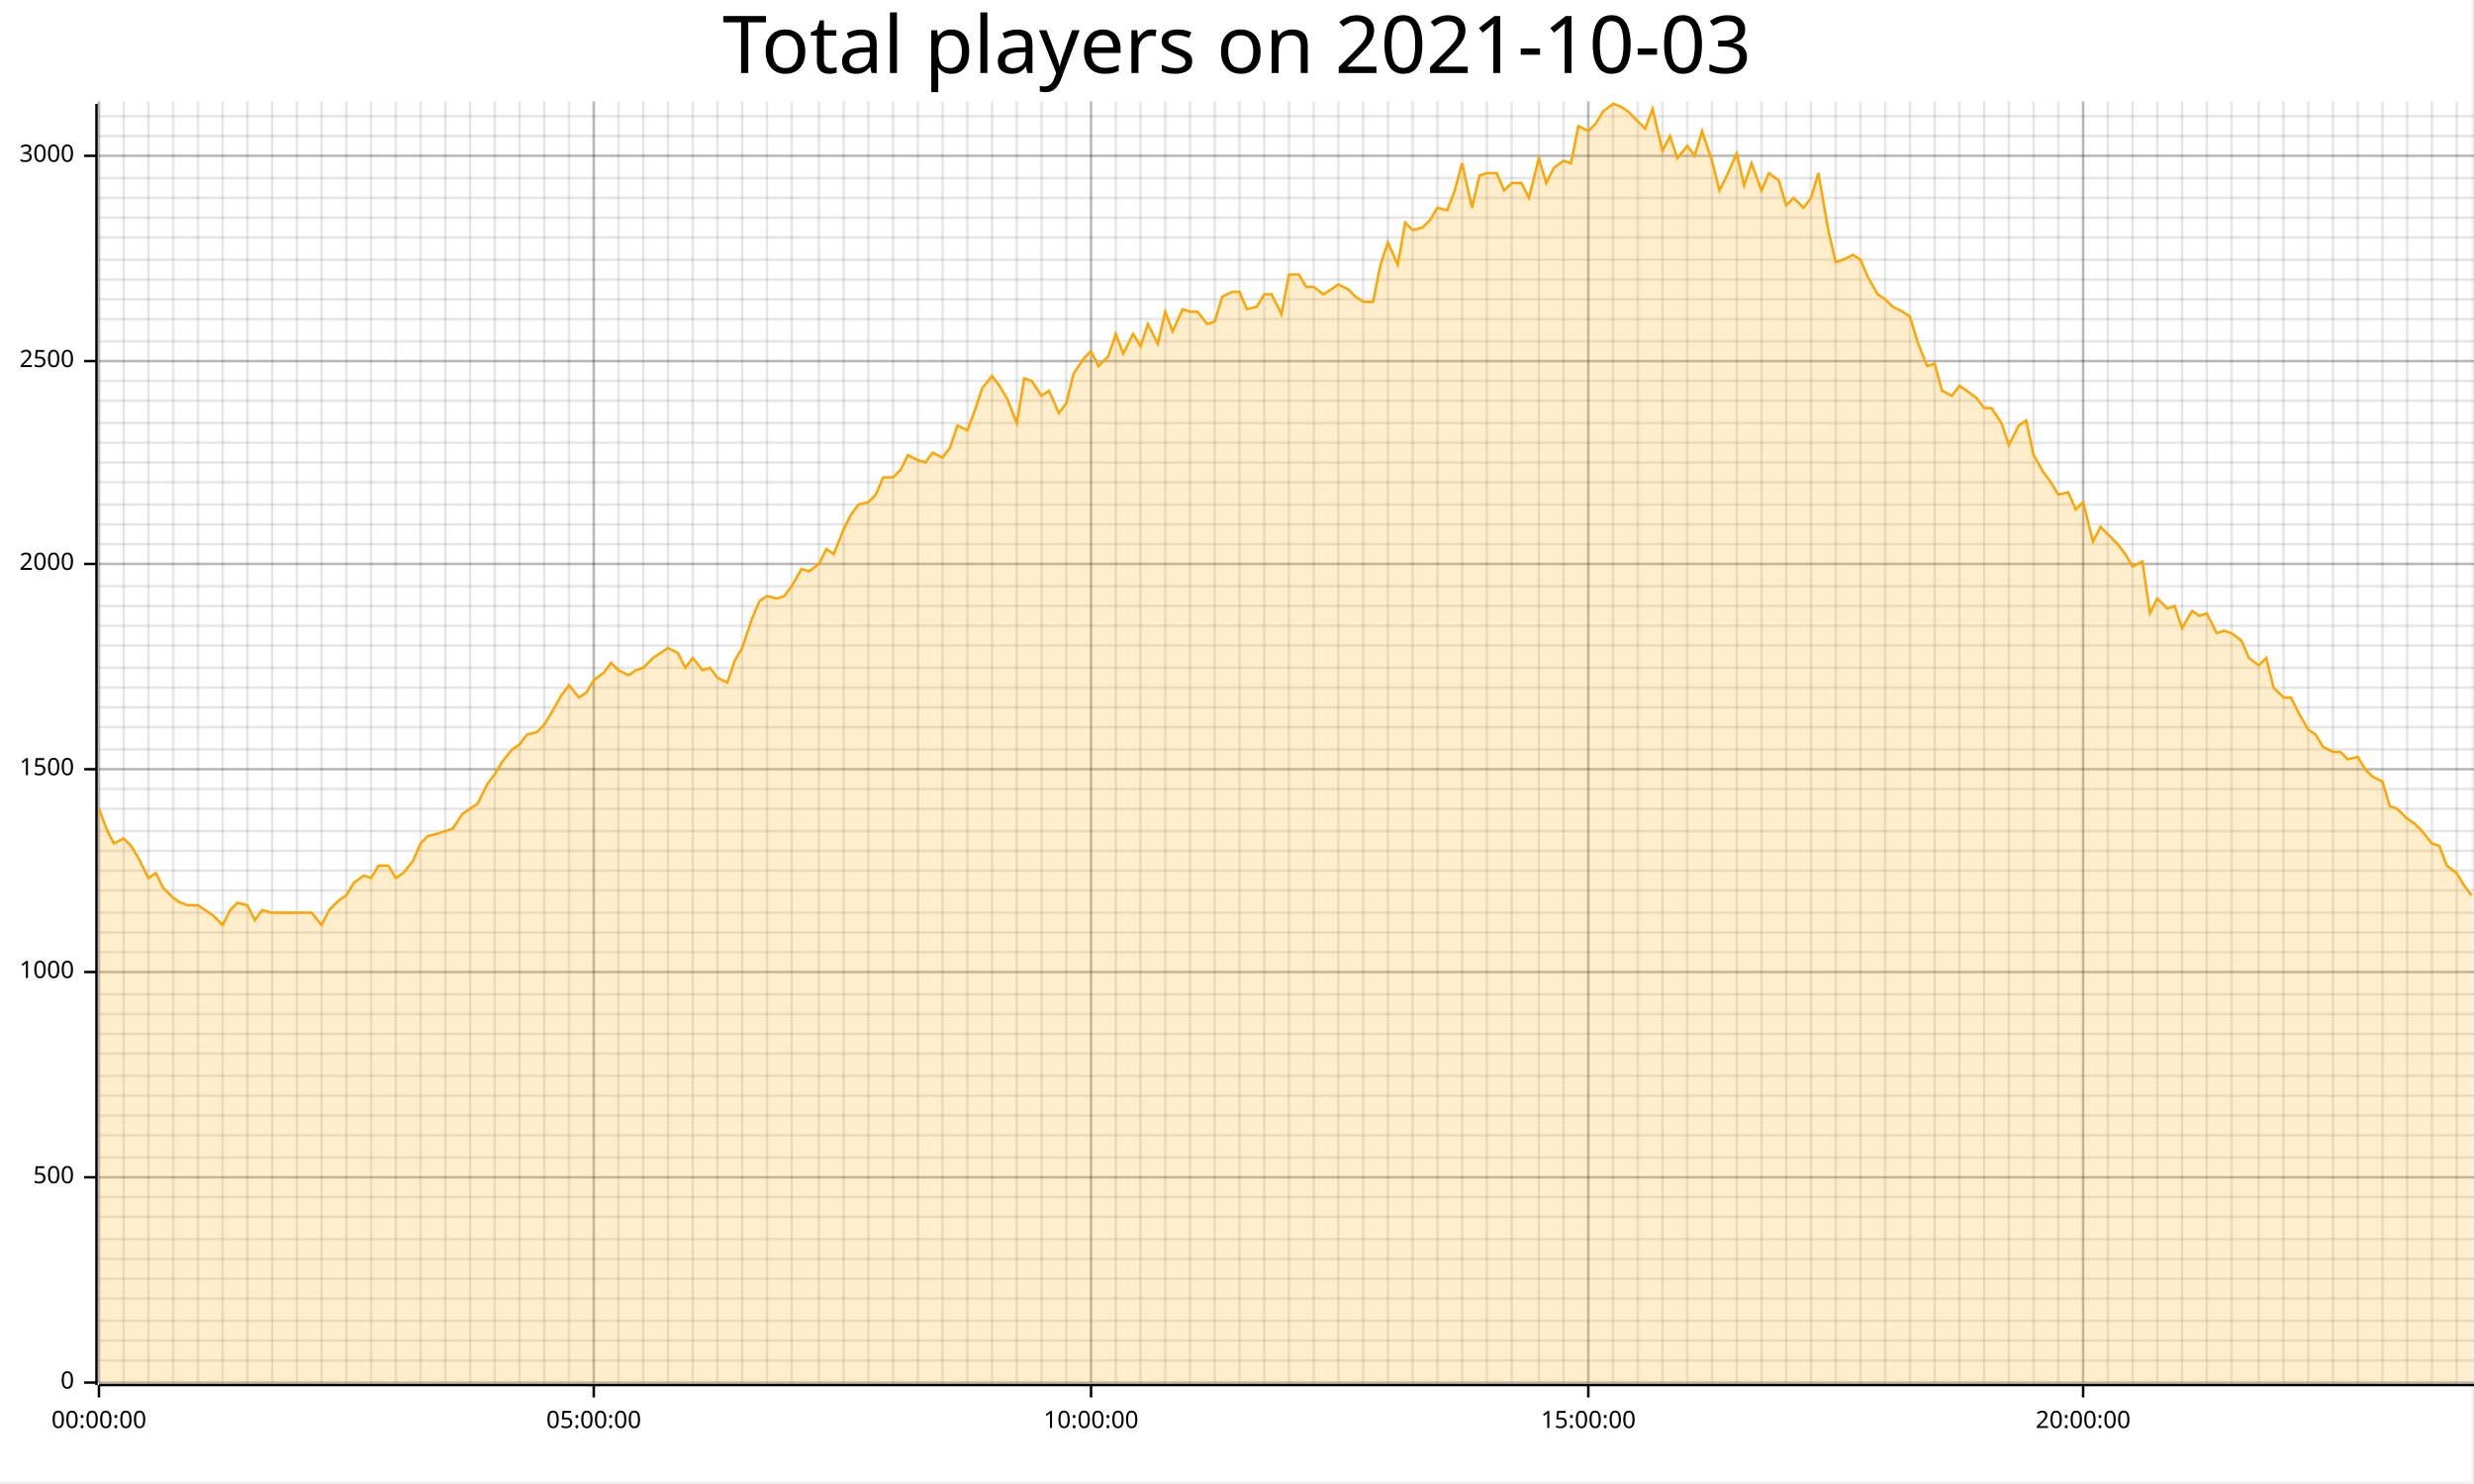
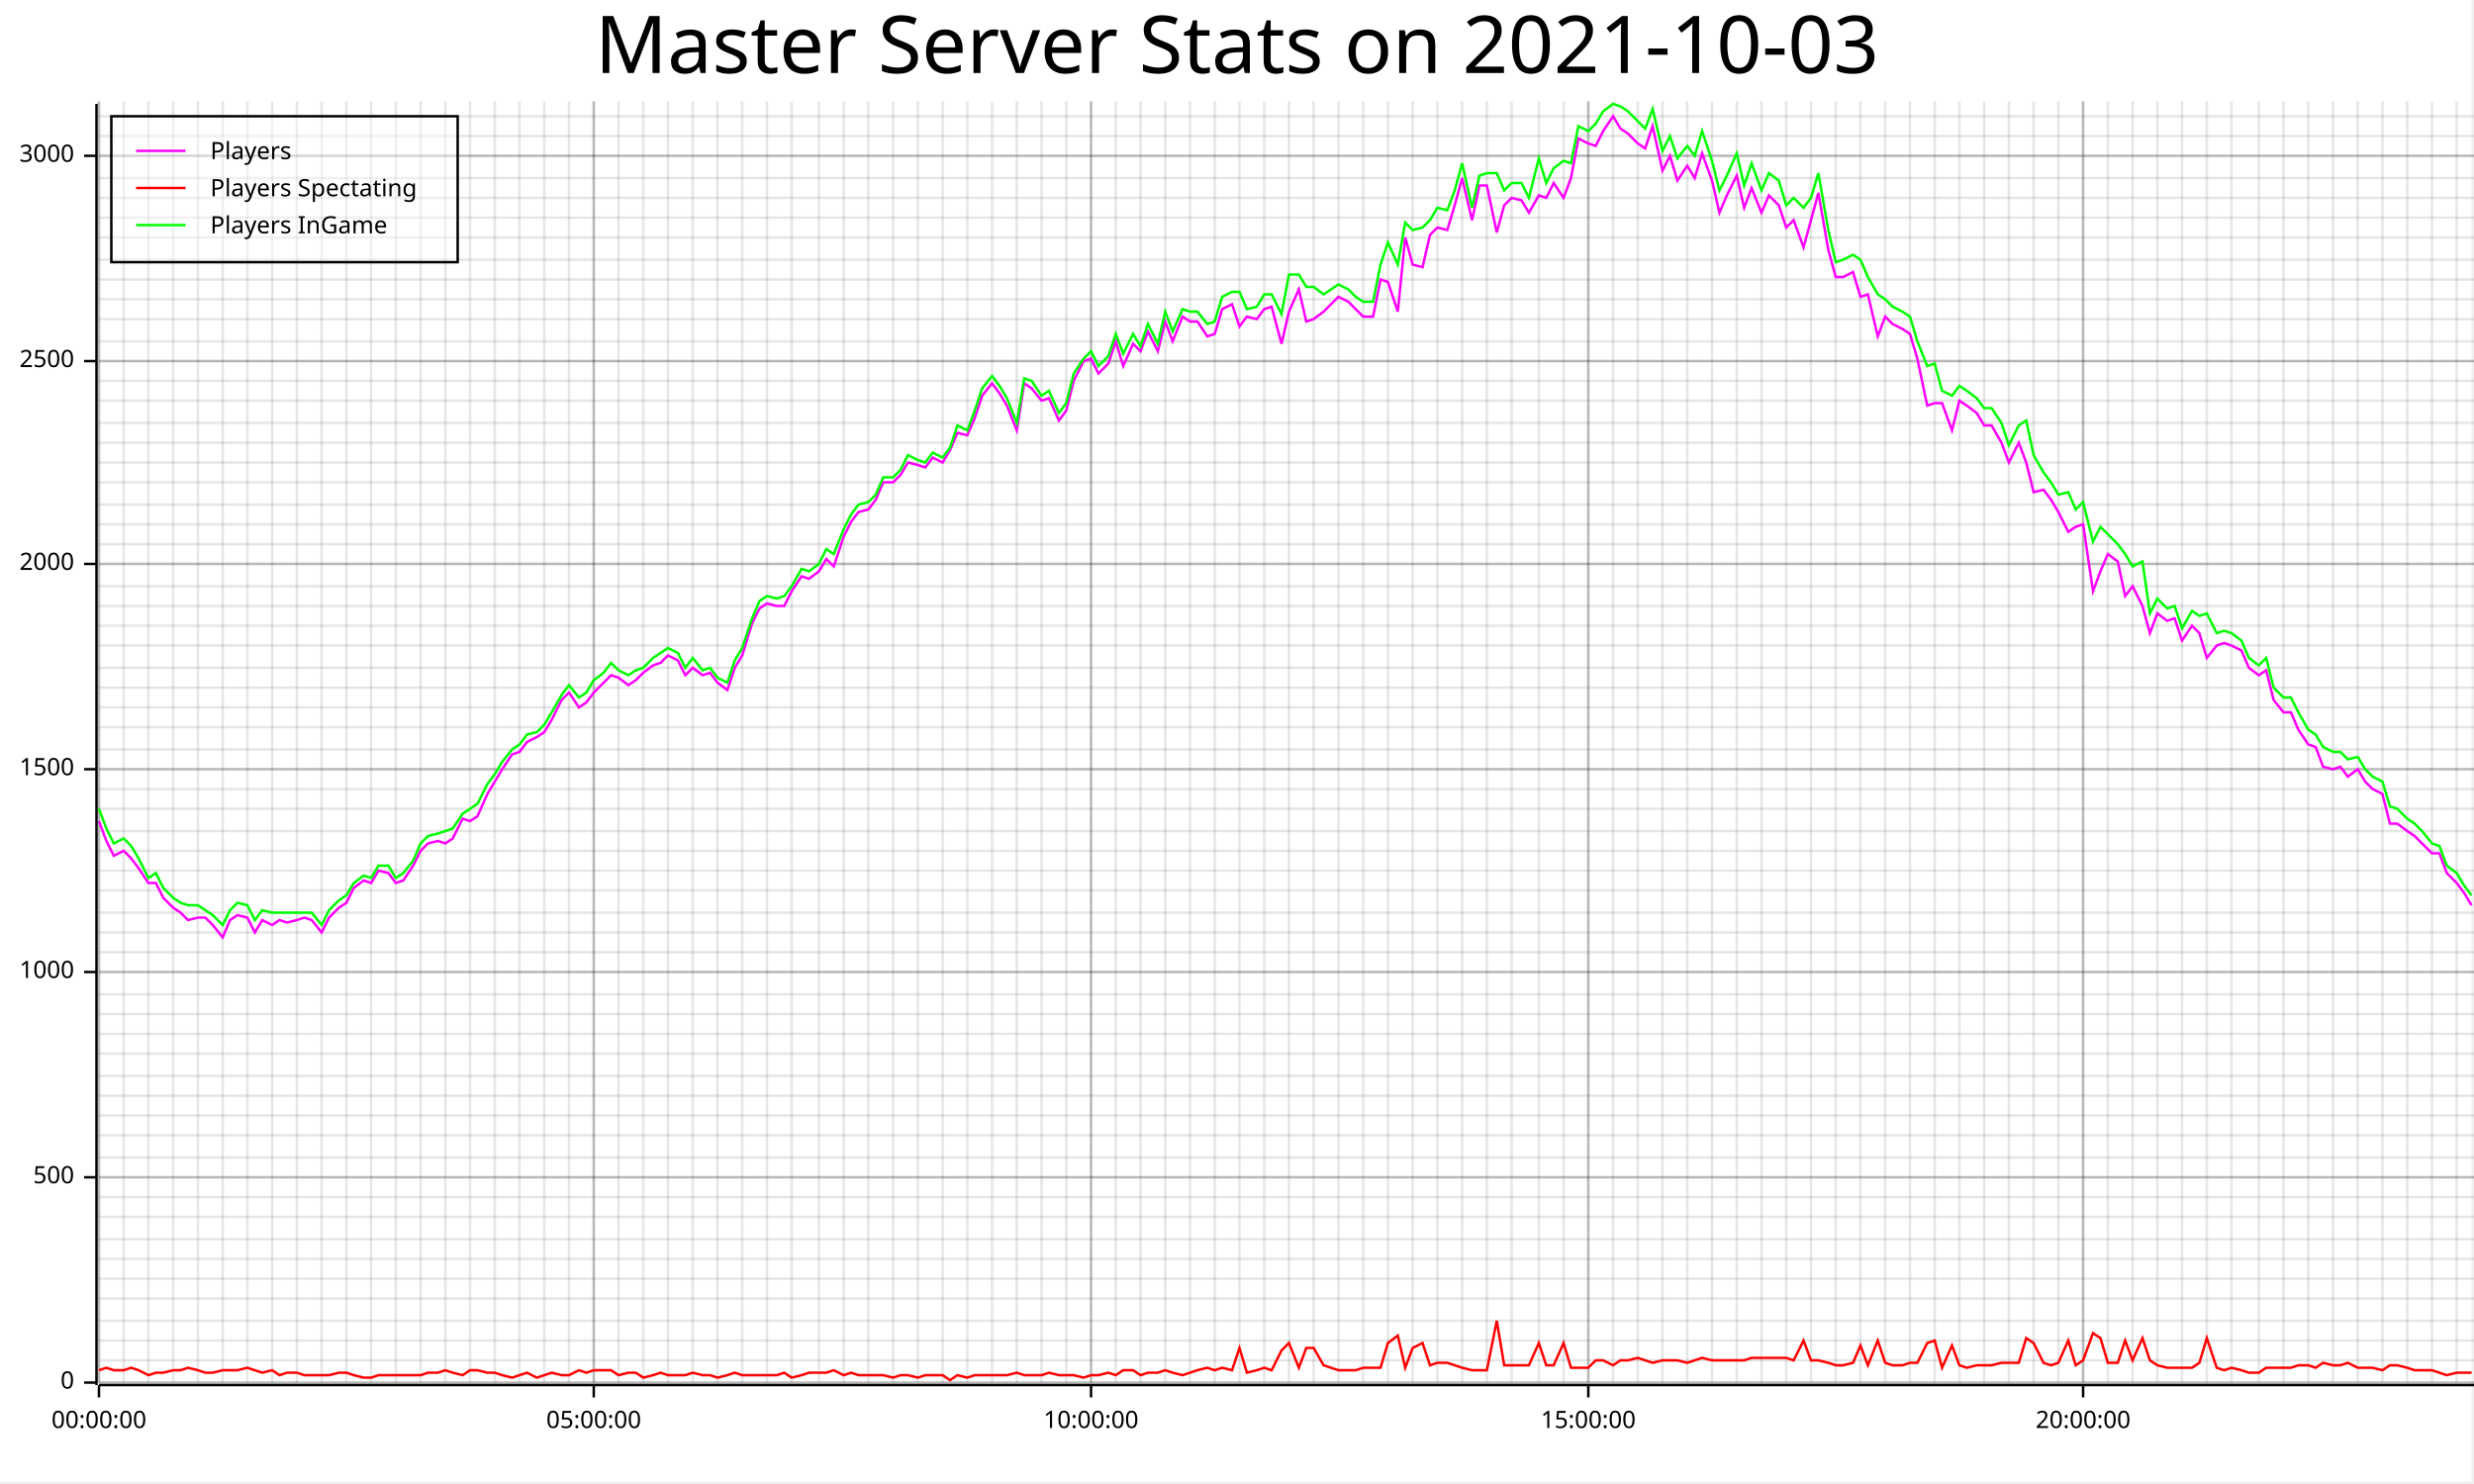
<svg xmlns="http://www.w3.org/2000/svg" width="1000" height="600" viewBox="0 0 1000 600">
  <rect x="0" y="0" width="999" height="599" opacity="1" fill="#FFFFFF" stroke="none" />
  <text x="500" y="5" dy="0.76em" text-anchor="middle" font-family="sans-serif" font-size="32.258" opacity="1" fill="#000000">
- Total players on 2021-10-03
+ Master Server Stats on 2021-10-03
</text>
  <line opacity="0.1" stroke="#000000" stroke-width="1" x1="40" y1="559" x2="40" y2="41" />
  <line opacity="0.1" stroke="#000000" stroke-width="1" x1="50" y1="559" x2="50" y2="41" />
  <line opacity="0.1" stroke="#000000" stroke-width="1" x1="60" y1="559" x2="60" y2="41" />
  <line opacity="0.1" stroke="#000000" stroke-width="1" x1="70" y1="559" x2="70" y2="41" />
  <line opacity="0.1" stroke="#000000" stroke-width="1" x1="80" y1="559" x2="80" y2="41" />
  <line opacity="0.1" stroke="#000000" stroke-width="1" x1="90" y1="559" x2="90" y2="41" />
  <line opacity="0.1" stroke="#000000" stroke-width="1" x1="100" y1="559" x2="100" y2="41" />
  <line opacity="0.1" stroke="#000000" stroke-width="1" x1="110" y1="559" x2="110" y2="41" />
  <line opacity="0.1" stroke="#000000" stroke-width="1" x1="120" y1="559" x2="120" y2="41" />
  <line opacity="0.1" stroke="#000000" stroke-width="1" x1="130" y1="559" x2="130" y2="41" />
  <line opacity="0.1" stroke="#000000" stroke-width="1" x1="140" y1="559" x2="140" y2="41" />
  <line opacity="0.1" stroke="#000000" stroke-width="1" x1="150" y1="559" x2="150" y2="41" />
  <line opacity="0.1" stroke="#000000" stroke-width="1" x1="160" y1="559" x2="160" y2="41" />
  <line opacity="0.1" stroke="#000000" stroke-width="1" x1="170" y1="559" x2="170" y2="41" />
  <line opacity="0.1" stroke="#000000" stroke-width="1" x1="180" y1="559" x2="180" y2="41" />
  <line opacity="0.1" stroke="#000000" stroke-width="1" x1="190" y1="559" x2="190" y2="41" />
  <line opacity="0.1" stroke="#000000" stroke-width="1" x1="200" y1="559" x2="200" y2="41" />
  <line opacity="0.1" stroke="#000000" stroke-width="1" x1="210" y1="559" x2="210" y2="41" />
  <line opacity="0.1" stroke="#000000" stroke-width="1" x1="220" y1="559" x2="220" y2="41" />
  <line opacity="0.1" stroke="#000000" stroke-width="1" x1="230" y1="559" x2="230" y2="41" />
  <line opacity="0.1" stroke="#000000" stroke-width="1" x1="240" y1="559" x2="240" y2="41" />
  <line opacity="0.1" stroke="#000000" stroke-width="1" x1="250" y1="559" x2="250" y2="41" />
  <line opacity="0.1" stroke="#000000" stroke-width="1" x1="260" y1="559" x2="260" y2="41" />
  <line opacity="0.1" stroke="#000000" stroke-width="1" x1="270" y1="559" x2="270" y2="41" />
  <line opacity="0.1" stroke="#000000" stroke-width="1" x1="280" y1="559" x2="280" y2="41" />
  <line opacity="0.1" stroke="#000000" stroke-width="1" x1="290" y1="559" x2="290" y2="41" />
  <line opacity="0.1" stroke="#000000" stroke-width="1" x1="300" y1="559" x2="300" y2="41" />
  <line opacity="0.1" stroke="#000000" stroke-width="1" x1="310" y1="559" x2="310" y2="41" />
  <line opacity="0.1" stroke="#000000" stroke-width="1" x1="320" y1="559" x2="320" y2="41" />
  <line opacity="0.1" stroke="#000000" stroke-width="1" x1="331" y1="559" x2="331" y2="41" />
  <line opacity="0.1" stroke="#000000" stroke-width="1" x1="341" y1="559" x2="341" y2="41" />
  <line opacity="0.1" stroke="#000000" stroke-width="1" x1="351" y1="559" x2="351" y2="41" />
  <line opacity="0.1" stroke="#000000" stroke-width="1" x1="361" y1="559" x2="361" y2="41" />
  <line opacity="0.1" stroke="#000000" stroke-width="1" x1="371" y1="559" x2="371" y2="41" />
  <line opacity="0.1" stroke="#000000" stroke-width="1" x1="381" y1="559" x2="381" y2="41" />
  <line opacity="0.1" stroke="#000000" stroke-width="1" x1="391" y1="559" x2="391" y2="41" />
  <line opacity="0.1" stroke="#000000" stroke-width="1" x1="401" y1="559" x2="401" y2="41" />
  <line opacity="0.1" stroke="#000000" stroke-width="1" x1="411" y1="559" x2="411" y2="41" />
  <line opacity="0.1" stroke="#000000" stroke-width="1" x1="421" y1="559" x2="421" y2="41" />
  <line opacity="0.1" stroke="#000000" stroke-width="1" x1="431" y1="559" x2="431" y2="41" />
  <line opacity="0.1" stroke="#000000" stroke-width="1" x1="441" y1="559" x2="441" y2="41" />
  <line opacity="0.1" stroke="#000000" stroke-width="1" x1="451" y1="559" x2="451" y2="41" />
  <line opacity="0.1" stroke="#000000" stroke-width="1" x1="461" y1="559" x2="461" y2="41" />
  <line opacity="0.1" stroke="#000000" stroke-width="1" x1="471" y1="559" x2="471" y2="41" />
  <line opacity="0.1" stroke="#000000" stroke-width="1" x1="481" y1="559" x2="481" y2="41" />
  <line opacity="0.1" stroke="#000000" stroke-width="1" x1="491" y1="559" x2="491" y2="41" />
  <line opacity="0.1" stroke="#000000" stroke-width="1" x1="501" y1="559" x2="501" y2="41" />
  <line opacity="0.1" stroke="#000000" stroke-width="1" x1="511" y1="559" x2="511" y2="41" />
  <line opacity="0.1" stroke="#000000" stroke-width="1" x1="521" y1="559" x2="521" y2="41" />
  <line opacity="0.1" stroke="#000000" stroke-width="1" x1="531" y1="559" x2="531" y2="41" />
  <line opacity="0.1" stroke="#000000" stroke-width="1" x1="541" y1="559" x2="541" y2="41" />
  <line opacity="0.1" stroke="#000000" stroke-width="1" x1="551" y1="559" x2="551" y2="41" />
  <line opacity="0.1" stroke="#000000" stroke-width="1" x1="561" y1="559" x2="561" y2="41" />
  <line opacity="0.1" stroke="#000000" stroke-width="1" x1="571" y1="559" x2="571" y2="41" />
  <line opacity="0.1" stroke="#000000" stroke-width="1" x1="581" y1="559" x2="581" y2="41" />
  <line opacity="0.1" stroke="#000000" stroke-width="1" x1="591" y1="559" x2="591" y2="41" />
  <line opacity="0.1" stroke="#000000" stroke-width="1" x1="601" y1="559" x2="601" y2="41" />
  <line opacity="0.1" stroke="#000000" stroke-width="1" x1="611" y1="559" x2="611" y2="41" />
  <line opacity="0.1" stroke="#000000" stroke-width="1" x1="622" y1="559" x2="622" y2="41" />
  <line opacity="0.1" stroke="#000000" stroke-width="1" x1="632" y1="559" x2="632" y2="41" />
  <line opacity="0.1" stroke="#000000" stroke-width="1" x1="642" y1="559" x2="642" y2="41" />
  <line opacity="0.1" stroke="#000000" stroke-width="1" x1="652" y1="559" x2="652" y2="41" />
  <line opacity="0.1" stroke="#000000" stroke-width="1" x1="662" y1="559" x2="662" y2="41" />
  <line opacity="0.1" stroke="#000000" stroke-width="1" x1="672" y1="559" x2="672" y2="41" />
  <line opacity="0.1" stroke="#000000" stroke-width="1" x1="682" y1="559" x2="682" y2="41" />
  <line opacity="0.1" stroke="#000000" stroke-width="1" x1="692" y1="559" x2="692" y2="41" />
  <line opacity="0.1" stroke="#000000" stroke-width="1" x1="702" y1="559" x2="702" y2="41" />
  <line opacity="0.1" stroke="#000000" stroke-width="1" x1="712" y1="559" x2="712" y2="41" />
  <line opacity="0.1" stroke="#000000" stroke-width="1" x1="722" y1="559" x2="722" y2="41" />
  <line opacity="0.1" stroke="#000000" stroke-width="1" x1="732" y1="559" x2="732" y2="41" />
  <line opacity="0.1" stroke="#000000" stroke-width="1" x1="742" y1="559" x2="742" y2="41" />
  <line opacity="0.1" stroke="#000000" stroke-width="1" x1="752" y1="559" x2="752" y2="41" />
  <line opacity="0.1" stroke="#000000" stroke-width="1" x1="762" y1="559" x2="762" y2="41" />
  <line opacity="0.1" stroke="#000000" stroke-width="1" x1="772" y1="559" x2="772" y2="41" />
  <line opacity="0.1" stroke="#000000" stroke-width="1" x1="782" y1="559" x2="782" y2="41" />
  <line opacity="0.1" stroke="#000000" stroke-width="1" x1="792" y1="559" x2="792" y2="41" />
  <line opacity="0.1" stroke="#000000" stroke-width="1" x1="802" y1="559" x2="802" y2="41" />
  <line opacity="0.1" stroke="#000000" stroke-width="1" x1="812" y1="559" x2="812" y2="41" />
  <line opacity="0.1" stroke="#000000" stroke-width="1" x1="822" y1="559" x2="822" y2="41" />
  <line opacity="0.1" stroke="#000000" stroke-width="1" x1="832" y1="559" x2="832" y2="41" />
  <line opacity="0.1" stroke="#000000" stroke-width="1" x1="842" y1="559" x2="842" y2="41" />
  <line opacity="0.1" stroke="#000000" stroke-width="1" x1="852" y1="559" x2="852" y2="41" />
  <line opacity="0.1" stroke="#000000" stroke-width="1" x1="862" y1="559" x2="862" y2="41" />
  <line opacity="0.1" stroke="#000000" stroke-width="1" x1="872" y1="559" x2="872" y2="41" />
  <line opacity="0.1" stroke="#000000" stroke-width="1" x1="882" y1="559" x2="882" y2="41" />
  <line opacity="0.1" stroke="#000000" stroke-width="1" x1="892" y1="559" x2="892" y2="41" />
  <line opacity="0.1" stroke="#000000" stroke-width="1" x1="902" y1="559" x2="902" y2="41" />
  <line opacity="0.1" stroke="#000000" stroke-width="1" x1="913" y1="559" x2="913" y2="41" />
  <line opacity="0.1" stroke="#000000" stroke-width="1" x1="923" y1="559" x2="923" y2="41" />
  <line opacity="0.1" stroke="#000000" stroke-width="1" x1="933" y1="559" x2="933" y2="41" />
  <line opacity="0.1" stroke="#000000" stroke-width="1" x1="943" y1="559" x2="943" y2="41" />
  <line opacity="0.1" stroke="#000000" stroke-width="1" x1="953" y1="559" x2="953" y2="41" />
  <line opacity="0.1" stroke="#000000" stroke-width="1" x1="963" y1="559" x2="963" y2="41" />
  <line opacity="0.1" stroke="#000000" stroke-width="1" x1="973" y1="559" x2="973" y2="41" />
  <line opacity="0.1" stroke="#000000" stroke-width="1" x1="983" y1="559" x2="983" y2="41" />
  <line opacity="0.1" stroke="#000000" stroke-width="1" x1="993" y1="559" x2="993" y2="41" />
  <line opacity="0.1" stroke="#000000" stroke-width="1" x1="40" y1="559" x2="1000" y2="559" />
  <line opacity="0.1" stroke="#000000" stroke-width="1" x1="40" y1="550" x2="1000" y2="550" />
  <line opacity="0.1" stroke="#000000" stroke-width="1" x1="40" y1="542" x2="1000" y2="542" />
  <line opacity="0.1" stroke="#000000" stroke-width="1" x1="40" y1="534" x2="1000" y2="534" />
  <line opacity="0.1" stroke="#000000" stroke-width="1" x1="40" y1="525" x2="1000" y2="525" />
  <line opacity="0.1" stroke="#000000" stroke-width="1" x1="40" y1="517" x2="1000" y2="517" />
  <line opacity="0.1" stroke="#000000" stroke-width="1" x1="40" y1="509" x2="1000" y2="509" />
  <line opacity="0.1" stroke="#000000" stroke-width="1" x1="40" y1="501" x2="1000" y2="501" />
  <line opacity="0.1" stroke="#000000" stroke-width="1" x1="40" y1="492" x2="1000" y2="492" />
  <line opacity="0.1" stroke="#000000" stroke-width="1" x1="40" y1="484" x2="1000" y2="484" />
  <line opacity="0.1" stroke="#000000" stroke-width="1" x1="40" y1="476" x2="1000" y2="476" />
  <line opacity="0.1" stroke="#000000" stroke-width="1" x1="40" y1="468" x2="1000" y2="468" />
  <line opacity="0.1" stroke="#000000" stroke-width="1" x1="40" y1="459" x2="1000" y2="459" />
  <line opacity="0.1" stroke="#000000" stroke-width="1" x1="40" y1="451" x2="1000" y2="451" />
  <line opacity="0.1" stroke="#000000" stroke-width="1" x1="40" y1="443" x2="1000" y2="443" />
  <line opacity="0.1" stroke="#000000" stroke-width="1" x1="40" y1="435" x2="1000" y2="435" />
  <line opacity="0.1" stroke="#000000" stroke-width="1" x1="40" y1="426" x2="1000" y2="426" />
  <line opacity="0.1" stroke="#000000" stroke-width="1" x1="40" y1="418" x2="1000" y2="418" />
  <line opacity="0.1" stroke="#000000" stroke-width="1" x1="40" y1="410" x2="1000" y2="410" />
  <line opacity="0.1" stroke="#000000" stroke-width="1" x1="40" y1="402" x2="1000" y2="402" />
  <line opacity="0.1" stroke="#000000" stroke-width="1" x1="40" y1="393" x2="1000" y2="393" />
  <line opacity="0.1" stroke="#000000" stroke-width="1" x1="40" y1="385" x2="1000" y2="385" />
  <line opacity="0.1" stroke="#000000" stroke-width="1" x1="40" y1="377" x2="1000" y2="377" />
  <line opacity="0.1" stroke="#000000" stroke-width="1" x1="40" y1="369" x2="1000" y2="369" />
  <line opacity="0.1" stroke="#000000" stroke-width="1" x1="40" y1="360" x2="1000" y2="360" />
  <line opacity="0.1" stroke="#000000" stroke-width="1" x1="40" y1="352" x2="1000" y2="352" />
  <line opacity="0.1" stroke="#000000" stroke-width="1" x1="40" y1="344" x2="1000" y2="344" />
  <line opacity="0.1" stroke="#000000" stroke-width="1" x1="40" y1="336" x2="1000" y2="336" />
  <line opacity="0.1" stroke="#000000" stroke-width="1" x1="40" y1="327" x2="1000" y2="327" />
  <line opacity="0.1" stroke="#000000" stroke-width="1" x1="40" y1="319" x2="1000" y2="319" />
  <line opacity="0.1" stroke="#000000" stroke-width="1" x1="40" y1="311" x2="1000" y2="311" />
  <line opacity="0.1" stroke="#000000" stroke-width="1" x1="40" y1="303" x2="1000" y2="303" />
  <line opacity="0.1" stroke="#000000" stroke-width="1" x1="40" y1="294" x2="1000" y2="294" />
  <line opacity="0.1" stroke="#000000" stroke-width="1" x1="40" y1="286" x2="1000" y2="286" />
  <line opacity="0.1" stroke="#000000" stroke-width="1" x1="40" y1="278" x2="1000" y2="278" />
  <line opacity="0.1" stroke="#000000" stroke-width="1" x1="40" y1="270" x2="1000" y2="270" />
  <line opacity="0.1" stroke="#000000" stroke-width="1" x1="40" y1="261" x2="1000" y2="261" />
  <line opacity="0.1" stroke="#000000" stroke-width="1" x1="40" y1="253" x2="1000" y2="253" />
  <line opacity="0.1" stroke="#000000" stroke-width="1" x1="40" y1="245" x2="1000" y2="245" />
  <line opacity="0.1" stroke="#000000" stroke-width="1" x1="40" y1="237" x2="1000" y2="237" />
  <line opacity="0.1" stroke="#000000" stroke-width="1" x1="40" y1="228" x2="1000" y2="228" />
  <line opacity="0.1" stroke="#000000" stroke-width="1" x1="40" y1="220" x2="1000" y2="220" />
  <line opacity="0.1" stroke="#000000" stroke-width="1" x1="40" y1="212" x2="1000" y2="212" />
  <line opacity="0.1" stroke="#000000" stroke-width="1" x1="40" y1="204" x2="1000" y2="204" />
  <line opacity="0.1" stroke="#000000" stroke-width="1" x1="40" y1="195" x2="1000" y2="195" />
  <line opacity="0.1" stroke="#000000" stroke-width="1" x1="40" y1="187" x2="1000" y2="187" />
  <line opacity="0.1" stroke="#000000" stroke-width="1" x1="40" y1="179" x2="1000" y2="179" />
  <line opacity="0.1" stroke="#000000" stroke-width="1" x1="40" y1="171" x2="1000" y2="171" />
  <line opacity="0.1" stroke="#000000" stroke-width="1" x1="40" y1="162" x2="1000" y2="162" />
  <line opacity="0.1" stroke="#000000" stroke-width="1" x1="40" y1="154" x2="1000" y2="154" />
  <line opacity="0.1" stroke="#000000" stroke-width="1" x1="40" y1="146" x2="1000" y2="146" />
  <line opacity="0.1" stroke="#000000" stroke-width="1" x1="40" y1="138" x2="1000" y2="138" />
  <line opacity="0.1" stroke="#000000" stroke-width="1" x1="40" y1="129" x2="1000" y2="129" />
  <line opacity="0.1" stroke="#000000" stroke-width="1" x1="40" y1="121" x2="1000" y2="121" />
  <line opacity="0.1" stroke="#000000" stroke-width="1" x1="40" y1="113" x2="1000" y2="113" />
  <line opacity="0.1" stroke="#000000" stroke-width="1" x1="40" y1="105" x2="1000" y2="105" />
  <line opacity="0.1" stroke="#000000" stroke-width="1" x1="40" y1="96" x2="1000" y2="96" />
  <line opacity="0.1" stroke="#000000" stroke-width="1" x1="40" y1="88" x2="1000" y2="88" />
  <line opacity="0.1" stroke="#000000" stroke-width="1" x1="40" y1="80" x2="1000" y2="80" />
  <line opacity="0.1" stroke="#000000" stroke-width="1" x1="40" y1="72" x2="1000" y2="72" />
  <line opacity="0.1" stroke="#000000" stroke-width="1" x1="40" y1="63" x2="1000" y2="63" />
  <line opacity="0.1" stroke="#000000" stroke-width="1" x1="40" y1="55" x2="1000" y2="55" />
  <line opacity="0.1" stroke="#000000" stroke-width="1" x1="40" y1="47" x2="1000" y2="47" />
  <line opacity="0.2" stroke="#000000" stroke-width="1" x1="40" y1="559" x2="40" y2="41" />
  <line opacity="0.2" stroke="#000000" stroke-width="1" x1="240" y1="559" x2="240" y2="41" />
  <line opacity="0.2" stroke="#000000" stroke-width="1" x1="441" y1="559" x2="441" y2="41" />
  <line opacity="0.2" stroke="#000000" stroke-width="1" x1="642" y1="559" x2="642" y2="41" />
  <line opacity="0.2" stroke="#000000" stroke-width="1" x1="842" y1="559" x2="842" y2="41" />
  <line opacity="0.2" stroke="#000000" stroke-width="1" x1="40" y1="559" x2="1000" y2="559" />
  <line opacity="0.2" stroke="#000000" stroke-width="1" x1="40" y1="476" x2="1000" y2="476" />
  <line opacity="0.2" stroke="#000000" stroke-width="1" x1="40" y1="393" x2="1000" y2="393" />
  <line opacity="0.2" stroke="#000000" stroke-width="1" x1="40" y1="311" x2="1000" y2="311" />
  <line opacity="0.2" stroke="#000000" stroke-width="1" x1="40" y1="228" x2="1000" y2="228" />
  <line opacity="0.2" stroke="#000000" stroke-width="1" x1="40" y1="146" x2="1000" y2="146" />
  <line opacity="0.2" stroke="#000000" stroke-width="1" x1="40" y1="63" x2="1000" y2="63" />
  <polyline fill="none" opacity="1" stroke="#000000" stroke-width="1" points="39,42 39,560 " />
  <text x="30" y="559" dy="0.5ex" text-anchor="end" font-family="sans-serif" font-size="9.677" opacity="1" fill="#000000">
0
</text>
  <polyline fill="none" opacity="1" stroke="#000000" stroke-width="1" points="34,559 39,559 " />
  <text x="30" y="476" dy="0.5ex" text-anchor="end" font-family="sans-serif" font-size="9.677" opacity="1" fill="#000000">
500
</text>
  <polyline fill="none" opacity="1" stroke="#000000" stroke-width="1" points="34,476 39,476 " />
  <text x="30" y="393" dy="0.5ex" text-anchor="end" font-family="sans-serif" font-size="9.677" opacity="1" fill="#000000">
1000
</text>
  <polyline fill="none" opacity="1" stroke="#000000" stroke-width="1" points="34,393 39,393 " />
  <text x="30" y="311" dy="0.5ex" text-anchor="end" font-family="sans-serif" font-size="9.677" opacity="1" fill="#000000">
1500
</text>
  <polyline fill="none" opacity="1" stroke="#000000" stroke-width="1" points="34,311 39,311 " />
  <text x="30" y="228" dy="0.5ex" text-anchor="end" font-family="sans-serif" font-size="9.677" opacity="1" fill="#000000">
2000
</text>
  <polyline fill="none" opacity="1" stroke="#000000" stroke-width="1" points="34,228 39,228 " />
  <text x="30" y="146" dy="0.5ex" text-anchor="end" font-family="sans-serif" font-size="9.677" opacity="1" fill="#000000">
2500
</text>
  <polyline fill="none" opacity="1" stroke="#000000" stroke-width="1" points="34,146 39,146 " />
  <text x="30" y="63" dy="0.5ex" text-anchor="end" font-family="sans-serif" font-size="9.677" opacity="1" fill="#000000">
3000
</text>
  <polyline fill="none" opacity="1" stroke="#000000" stroke-width="1" points="34,63 39,63 " />
  <polyline fill="none" opacity="1" stroke="#000000" stroke-width="1" points="40,560 1000,560 " />
  <text x="40" y="570" dy="0.76em" text-anchor="middle" font-family="sans-serif" font-size="9.677" opacity="1" fill="#000000">
00:00:00
</text>
  <polyline fill="none" opacity="1" stroke="#000000" stroke-width="1" points="40,560 40,565 " />
  <text x="240" y="570" dy="0.76em" text-anchor="middle" font-family="sans-serif" font-size="9.677" opacity="1" fill="#000000">
05:00:00
</text>
  <polyline fill="none" opacity="1" stroke="#000000" stroke-width="1" points="240,560 240,565 " />
  <text x="441" y="570" dy="0.76em" text-anchor="middle" font-family="sans-serif" font-size="9.677" opacity="1" fill="#000000">
10:00:00
</text>
  <polyline fill="none" opacity="1" stroke="#000000" stroke-width="1" points="441,560 441,565 " />
  <text x="642" y="570" dy="0.76em" text-anchor="middle" font-family="sans-serif" font-size="9.677" opacity="1" fill="#000000">
15:00:00
</text>
  <polyline fill="none" opacity="1" stroke="#000000" stroke-width="1" points="642,560 642,565 " />
  <text x="842" y="570" dy="0.76em" text-anchor="middle" font-family="sans-serif" font-size="9.677" opacity="1" fill="#000000">
20:00:00
</text>
  <polyline fill="none" opacity="1" stroke="#000000" stroke-width="1" points="842,560 842,565 " />
-   <polygon opacity="0.2" fill="#FFA500" points="40,327 43,335 46,341 50,339 53,342 56,347 60,355 63,353 66,359 70,363 73,365 76,366 80,366 83,368 86,370 90,374 93,368 96,365 100,366 103,372 106,368 110,369 113,369 116,369 120,369 123,369 126,369 130,374 133,368 137,364 140,362 143,357 147,354 150,355 153,350 157,350 160,355 163,353 167,348 170,341 173,338 177,337 180,336 183,335 187,329 190,327 193,325 197,317 200,313 203,308 207,303 210,301 213,297 217,296 220,293 223,288 227,281 230,277 234,282 237,280 240,275 244,272 247,268 250,271 254,273 257,271 260,270 264,266 267,264 270,262 274,264 277,270 280,266 284,271 287,270 290,274 294,276 297,267 300,262 304,250 307,243 310,241 314,242 317,241 320,237 324,230 327,231 331,228 334,222 337,224 341,214 344,208 347,204 351,203 354,200 357,193 361,193 364,190 367,184 371,186 374,187 377,183 381,185 384,181 387,172 391,174 394,166 397,157 401,152 404,156 407,161 411,171 414,153 417,154 421,160 424,158 428,167 431,163 434,151 438,145 441,142 444,148 448,144 451,135 454,143 458,135 461,140 464,131 468,139 471,126 474,134 478,125 481,126 484,126 488,131 491,130 494,120 498,118 501,118 504,125 508,124 511,119 514,119 518,127 521,111 525,111 528,116 531,116 535,119 538,117 541,115 545,117 548,120 551,122 555,122 558,107 561,98 565,107 568,90 571,93 575,92 578,89 581,84 585,85 588,77 591,66 595,84 598,71 601,70 605,70 608,77 611,74 615,74 618,80 622,64 625,74 628,68 632,65 635,66 638,51 642,53 645,50 648,45 652,42 655,43 658,45 662,49 665,52 668,44 672,61 675,55 678,64 682,59 685,63 688,53 692,65 695,77 698,71 702,62 705,75 708,66 712,77 715,70 719,73 722,83 725,80 729,84 732,80 735,70 739,93 742,106 745,105 749,103 752,105 755,112 759,119 762,121 765,124 769,126 772,128 775,138 779,148 782,147 785,158 789,160 792,156 795,158 799,161 802,165 805,165 809,171 812,180 816,172 819,170 822,184 826,191 829,195 832,200 836,199 839,206 842,203 846,219 849,213 852,216 856,220 859,224 862,229 866,227 869,248 872,242 876,246 879,245 882,254 886,247 889,249 892,248 896,256 899,255 902,256 906,259 909,266 913,269 916,266 919,278 923,282 926,282 929,288 933,295 936,297 939,302 943,304 946,304 949,307 953,306 956,311 959,314 963,316 966,326 969,327 973,331 976,333 979,336 983,341 986,342 989,350 993,353 996,358 999,362 999,559 40,559 " />
-   <polyline fill="none" opacity="1" stroke="#FFA500" stroke-width="1" points="40,327 43,335 46,341 50,339 53,342 56,347 60,355 63,353 66,359 70,363 73,365 76,366 80,366 83,368 86,370 90,374 93,368 96,365 100,366 103,372 106,368 110,369 113,369 116,369 120,369 123,369 126,369 130,374 133,368 137,364 140,362 143,357 147,354 150,355 153,350 157,350 160,355 163,353 167,348 170,341 173,338 177,337 180,336 183,335 187,329 190,327 193,325 197,317 200,313 203,308 207,303 210,301 213,297 217,296 220,293 223,288 227,281 230,277 234,282 237,280 240,275 244,272 247,268 250,271 254,273 257,271 260,270 264,266 267,264 270,262 274,264 277,270 280,266 284,271 287,270 290,274 294,276 297,267 300,262 304,250 307,243 310,241 314,242 317,241 320,237 324,230 327,231 331,228 334,222 337,224 341,214 344,208 347,204 351,203 354,200 357,193 361,193 364,190 367,184 371,186 374,187 377,183 381,185 384,181 387,172 391,174 394,166 397,157 401,152 404,156 407,161 411,171 414,153 417,154 421,160 424,158 428,167 431,163 434,151 438,145 441,142 444,148 448,144 451,135 454,143 458,135 461,140 464,131 468,139 471,126 474,134 478,125 481,126 484,126 488,131 491,130 494,120 498,118 501,118 504,125 508,124 511,119 514,119 518,127 521,111 525,111 528,116 531,116 535,119 538,117 541,115 545,117 548,120 551,122 555,122 558,107 561,98 565,107 568,90 571,93 575,92 578,89 581,84 585,85 588,77 591,66 595,84 598,71 601,70 605,70 608,77 611,74 615,74 618,80 622,64 625,74 628,68 632,65 635,66 638,51 642,53 645,50 648,45 652,42 655,43 658,45 662,49 665,52 668,44 672,61 675,55 678,64 682,59 685,63 688,53 692,65 695,77 698,71 702,62 705,75 708,66 712,77 715,70 719,73 722,83 725,80 729,84 732,80 735,70 739,93 742,106 745,105 749,103 752,105 755,112 759,119 762,121 765,124 769,126 772,128 775,138 779,148 782,147 785,158 789,160 792,156 795,158 799,161 802,165 805,165 809,171 812,180 816,172 819,170 822,184 826,191 829,195 832,200 836,199 839,206 842,203 846,219 849,213 852,216 856,220 859,224 862,229 866,227 869,248 872,242 876,246 879,245 882,254 886,247 889,249 892,248 896,256 899,255 902,256 906,259 909,266 913,269 916,266 919,278 923,282 926,282 929,288 933,295 936,297 939,302 943,304 946,304 949,307 953,306 956,311 959,314 963,316 966,326 969,327 973,331 976,333 979,336 983,341 986,342 989,350 993,353 996,358 999,362 " />
+   <polyline fill="none" opacity="1" stroke="#FF00FF" stroke-width="1" points="40,332 43,340 46,346 50,344 53,347 56,351 60,357 63,357 66,363 70,367 73,369 76,372 80,371 83,371 86,374 90,379 93,372 96,370 100,371 103,377 106,372 110,374 113,372 116,373 120,372 123,371 126,372 130,377 133,371 137,367 140,365 143,359 147,356 150,357 153,352 157,353 160,357 163,356 167,350 170,344 173,341 177,340 180,341 183,339 187,331 190,332 193,330 197,321 200,316 203,311 207,305 210,304 213,300 217,298 220,296 223,291 227,283 230,280 234,286 237,284 240,280 244,276 247,273 250,274 254,277 257,275 260,272 264,269 267,268 270,265 274,267 277,273 280,270 284,273 287,272 290,276 294,279 297,270 300,265 304,252 307,246 310,244 314,245 317,245 320,239 324,233 327,234 331,231 334,226 337,229 341,217 344,211 347,207 351,206 354,202 357,195 361,195 364,192 367,187 371,188 374,189 377,185 381,187 384,182 387,175 391,176 394,169 397,160 401,155 404,159 407,164 411,174 414,155 417,157 421,162 424,161 428,170 431,166 434,154 438,146 441,145 444,151 448,147 451,138 454,148 458,139 461,142 464,134 468,142 471,130 474,138 478,128 481,130 484,130 488,136 491,135 494,125 498,123 501,132 504,128 508,129 511,125 514,124 518,139 521,126 525,117 528,130 531,129 535,126 538,123 541,120 545,122 548,125 551,128 555,128 558,113 561,114 565,126 568,96 571,107 575,108 578,95 581,92 585,93 588,83 591,72 595,89 598,75 601,75 605,94 608,83 611,80 615,81 618,86 622,79 625,80 628,74 632,80 635,72 638,56 642,58 645,59 648,53 652,47 655,52 658,54 662,58 665,60 668,51 672,69 675,63 678,73 682,67 685,72 688,62 692,73 695,86 698,79 702,71 705,84 708,76 712,86 715,79 719,83 722,92 725,89 729,100 732,89 735,78 739,101 742,112 745,112 749,110 752,120 755,119 759,136 762,128 765,131 769,133 772,135 775,145 779,164 782,163 785,163 789,174 792,162 795,164 799,167 802,172 805,172 809,179 812,187 816,179 819,187 822,199 826,198 829,202 832,207 836,215 839,213 842,212 846,239 849,231 852,224 856,227 859,241 862,237 866,245 869,256 872,248 876,251 879,250 882,259 886,253 889,256 892,266 896,261 899,260 902,261 906,263 909,270 913,273 916,271 919,283 923,288 926,288 929,295 933,301 936,302 939,310 943,311 946,310 949,314 953,311 956,316 959,319 963,321 966,333 969,333 973,336 976,338 979,341 983,345 986,345 989,353 993,357 996,361 999,366 " />
+   <polyline fill="none" opacity="1" stroke="#FF0000" stroke-width="1" points="40,554 43,553 46,554 50,554 53,553 56,554 60,556 63,555 66,555 70,554 73,554 76,553 80,554 83,555 86,555 90,554 93,554 96,554 100,553 103,554 106,555 110,554 113,556 116,555 120,555 123,556 126,556 130,556 133,556 137,555 140,555 143,556 147,557 150,557 153,556 157,556 160,556 163,556 167,556 170,556 173,555 177,555 180,554 183,555 187,556 190,554 193,554 197,555 200,555 203,556 207,557 210,556 213,555 217,557 220,556 223,555 227,556 230,556 234,554 237,555 240,554 244,554 247,554 250,556 254,555 257,555 260,557 264,556 267,555 270,556 274,556 277,556 280,555 284,556 287,556 290,557 294,556 297,555 300,556 304,556 307,556 310,556 314,556 317,555 320,557 324,556 327,555 331,555 334,555 337,554 341,556 344,555 347,556 351,556 354,556 357,556 361,557 364,556 367,556 371,557 374,556 377,556 381,556 384,558 387,556 391,557 394,556 397,556 401,556 404,556 407,556 411,555 414,556 417,556 421,556 424,555 428,556 431,556 434,556 438,557 441,556 444,556 448,555 451,556 454,554 458,554 461,556 464,555 468,555 471,554 474,555 478,556 481,555 484,554 488,553 491,554 494,553 498,554 501,545 504,555 508,554 511,553 514,554 518,546 521,543 525,553 528,545 531,545 535,552 538,553 541,554 545,554 548,554 551,553 555,553 558,553 561,543 565,540 568,553 571,545 575,543 578,552 581,551 585,551 588,552 591,553 595,554 598,554 601,554 605,534 608,552 611,552 615,552 618,552 622,543 625,552 628,552 632,543 635,553 638,553 642,553 645,550 648,550 652,552 655,550 658,550 662,549 665,550 668,551 672,550 675,550 678,550 682,551 685,550 688,549 692,550 695,550 698,550 702,550 705,550 708,549 712,549 715,549 719,549 722,549 725,550 729,542 732,550 735,550 739,551 742,552 745,552 749,551 752,544 755,552 759,542 762,551 765,552 769,552 772,551 775,551 779,543 782,542 785,553 789,544 792,552 795,553 799,552 802,552 805,552 809,551 812,551 816,551 819,541 822,543 826,551 829,552 832,551 836,542 839,552 842,550 846,539 849,541 852,551 856,551 859,542 862,550 866,541 869,550 872,552 876,553 879,553 882,553 886,553 889,551 892,541 896,553 899,554 902,553 906,554 909,555 913,555 916,553 919,553 923,553 926,553 929,552 933,552 936,553 939,551 943,552 946,552 949,551 953,553 956,553 959,553 963,554 966,552 969,552 973,553 976,554 979,554 983,554 986,555 989,556 993,555 996,555 999,555 " />
+   <polyline fill="none" opacity="1" stroke="#00FF00" stroke-width="1" points="40,327 43,335 46,341 50,339 53,342 56,347 60,355 63,353 66,359 70,363 73,365 76,366 80,366 83,368 86,370 90,374 93,368 96,365 100,366 103,372 106,368 110,369 113,369 116,369 120,369 123,369 126,369 130,374 133,368 137,364 140,362 143,357 147,354 150,355 153,350 157,350 160,355 163,353 167,348 170,341 173,338 177,337 180,336 183,335 187,329 190,327 193,325 197,317 200,313 203,308 207,303 210,301 213,297 217,296 220,293 223,288 227,281 230,277 234,282 237,280 240,275 244,272 247,268 250,271 254,273 257,271 260,270 264,266 267,264 270,262 274,264 277,270 280,266 284,271 287,270 290,274 294,276 297,267 300,262 304,250 307,243 310,241 314,242 317,241 320,237 324,230 327,231 331,228 334,222 337,224 341,214 344,208 347,204 351,203 354,200 357,193 361,193 364,190 367,184 371,186 374,187 377,183 381,185 384,181 387,172 391,174 394,166 397,157 401,152 404,156 407,161 411,171 414,153 417,154 421,160 424,158 428,167 431,163 434,151 438,145 441,142 444,148 448,144 451,135 454,143 458,135 461,140 464,131 468,139 471,126 474,134 478,125 481,126 484,126 488,131 491,130 494,120 498,118 501,118 504,125 508,124 511,119 514,119 518,127 521,111 525,111 528,116 531,116 535,119 538,117 541,115 545,117 548,120 551,122 555,122 558,107 561,98 565,107 568,90 571,93 575,92 578,89 581,84 585,85 588,77 591,66 595,84 598,71 601,70 605,70 608,77 611,74 615,74 618,80 622,64 625,74 628,68 632,65 635,66 638,51 642,53 645,50 648,45 652,42 655,43 658,45 662,49 665,52 668,44 672,61 675,55 678,64 682,59 685,63 688,53 692,65 695,77 698,71 702,62 705,75 708,66 712,77 715,70 719,73 722,83 725,80 729,84 732,80 735,70 739,93 742,106 745,105 749,103 752,105 755,112 759,119 762,121 765,124 769,126 772,128 775,138 779,148 782,147 785,158 789,160 792,156 795,158 799,161 802,165 805,165 809,171 812,180 816,172 819,170 822,184 826,191 829,195 832,200 836,199 839,206 842,203 846,219 849,213 852,216 856,220 859,224 862,229 866,227 869,248 872,242 876,246 879,245 882,254 886,247 889,249 892,248 896,256 899,255 902,256 906,259 909,266 913,269 916,266 919,278 923,282 926,282 929,288 933,295 936,297 939,302 943,304 946,304 949,307 953,306 956,311 959,314 963,316 966,326 969,327 973,331 976,333 979,336 983,341 986,342 989,350 993,353 996,358 999,362 " />
+   <rect x="45" y="47" width="140" height="59" opacity="0.4" fill="#FFFFFF" stroke="none" />
+   <rect x="45" y="47" width="140" height="59" opacity="1" fill="none" stroke="#000000" />
+   <text x="85" y="57" dy="0.76em" text-anchor="start" font-family="sans-serif" font-size="9.677" opacity="1" fill="#000000">
+ Players
+ </text>
+   <text x="85" y="72" dy="0.76em" text-anchor="start" font-family="sans-serif" font-size="9.677" opacity="1" fill="#000000">
+ Players Spectating
+ </text>
+   <text x="85" y="87" dy="0.76em" text-anchor="start" font-family="sans-serif" font-size="9.677" opacity="1" fill="#000000">
+ Players InGame
+ </text>
+   <polyline fill="none" opacity="1" stroke="#FF00FF" stroke-width="1" points="55,61 75,61 " />
+   <polyline fill="none" opacity="1" stroke="#FF0000" stroke-width="1" points="55,76 75,76 " />
+   <polyline fill="none" opacity="1" stroke="#00FF00" stroke-width="1" points="55,91 75,91 " />
</svg>
